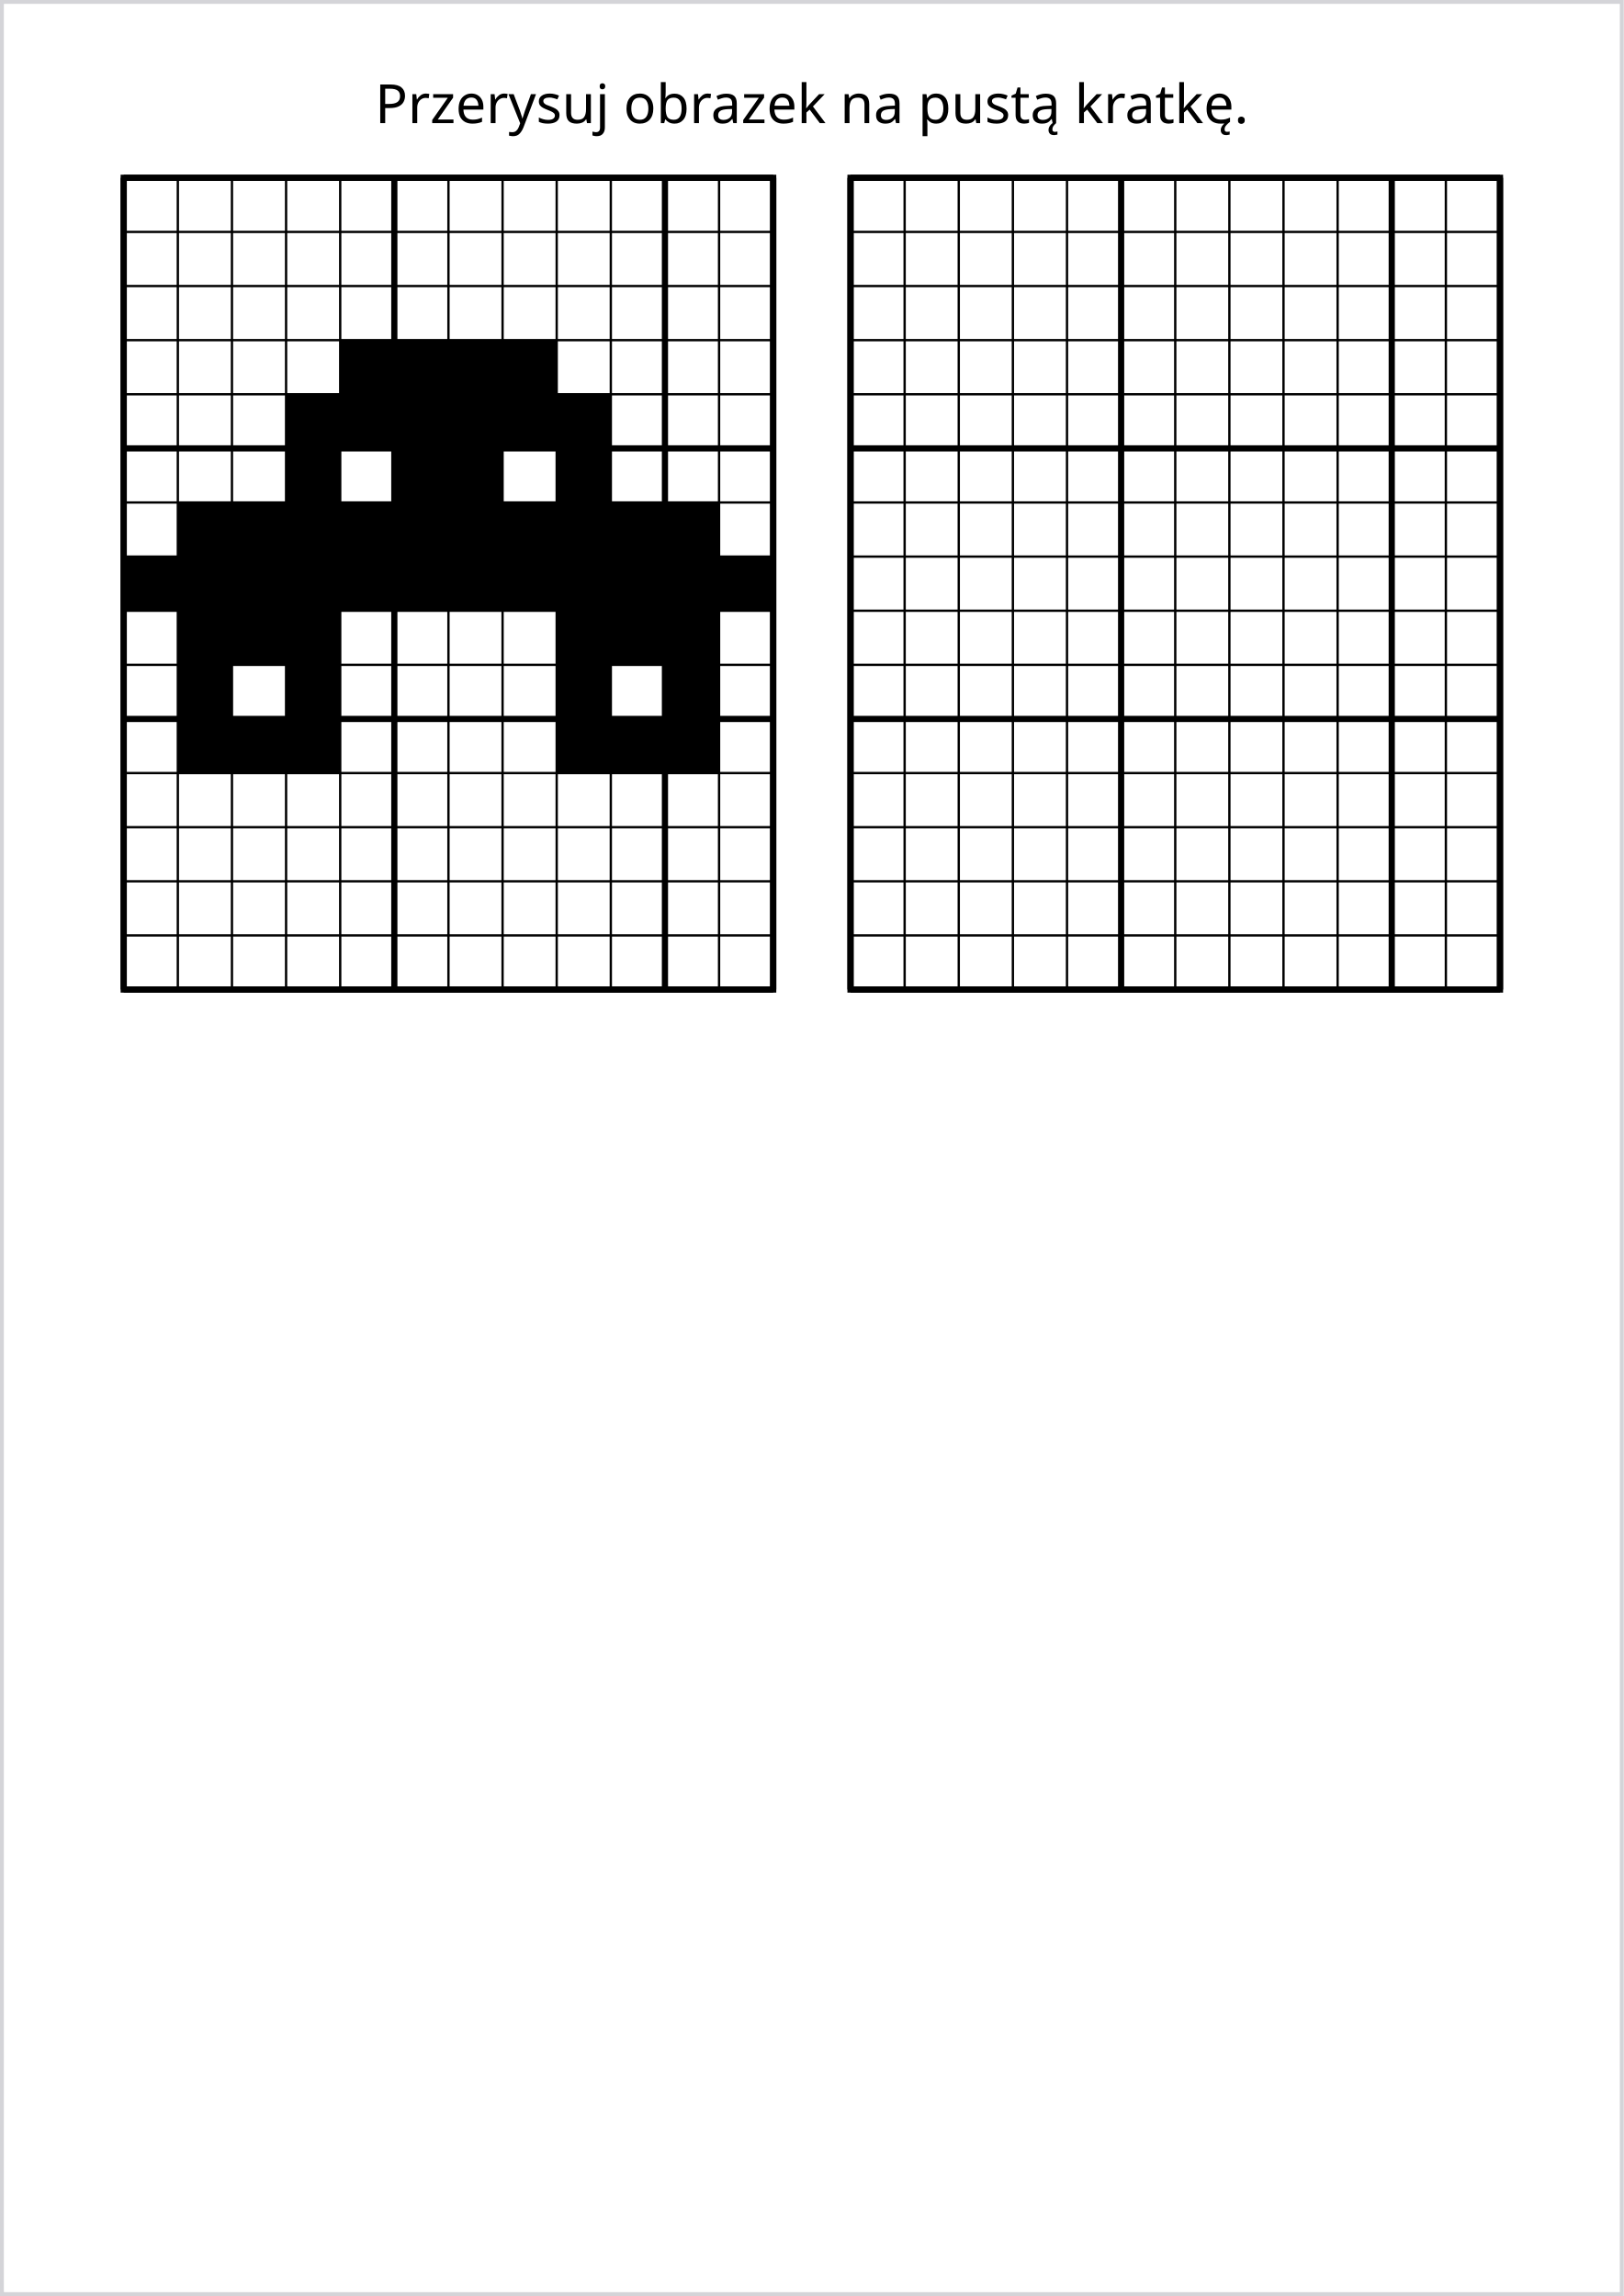
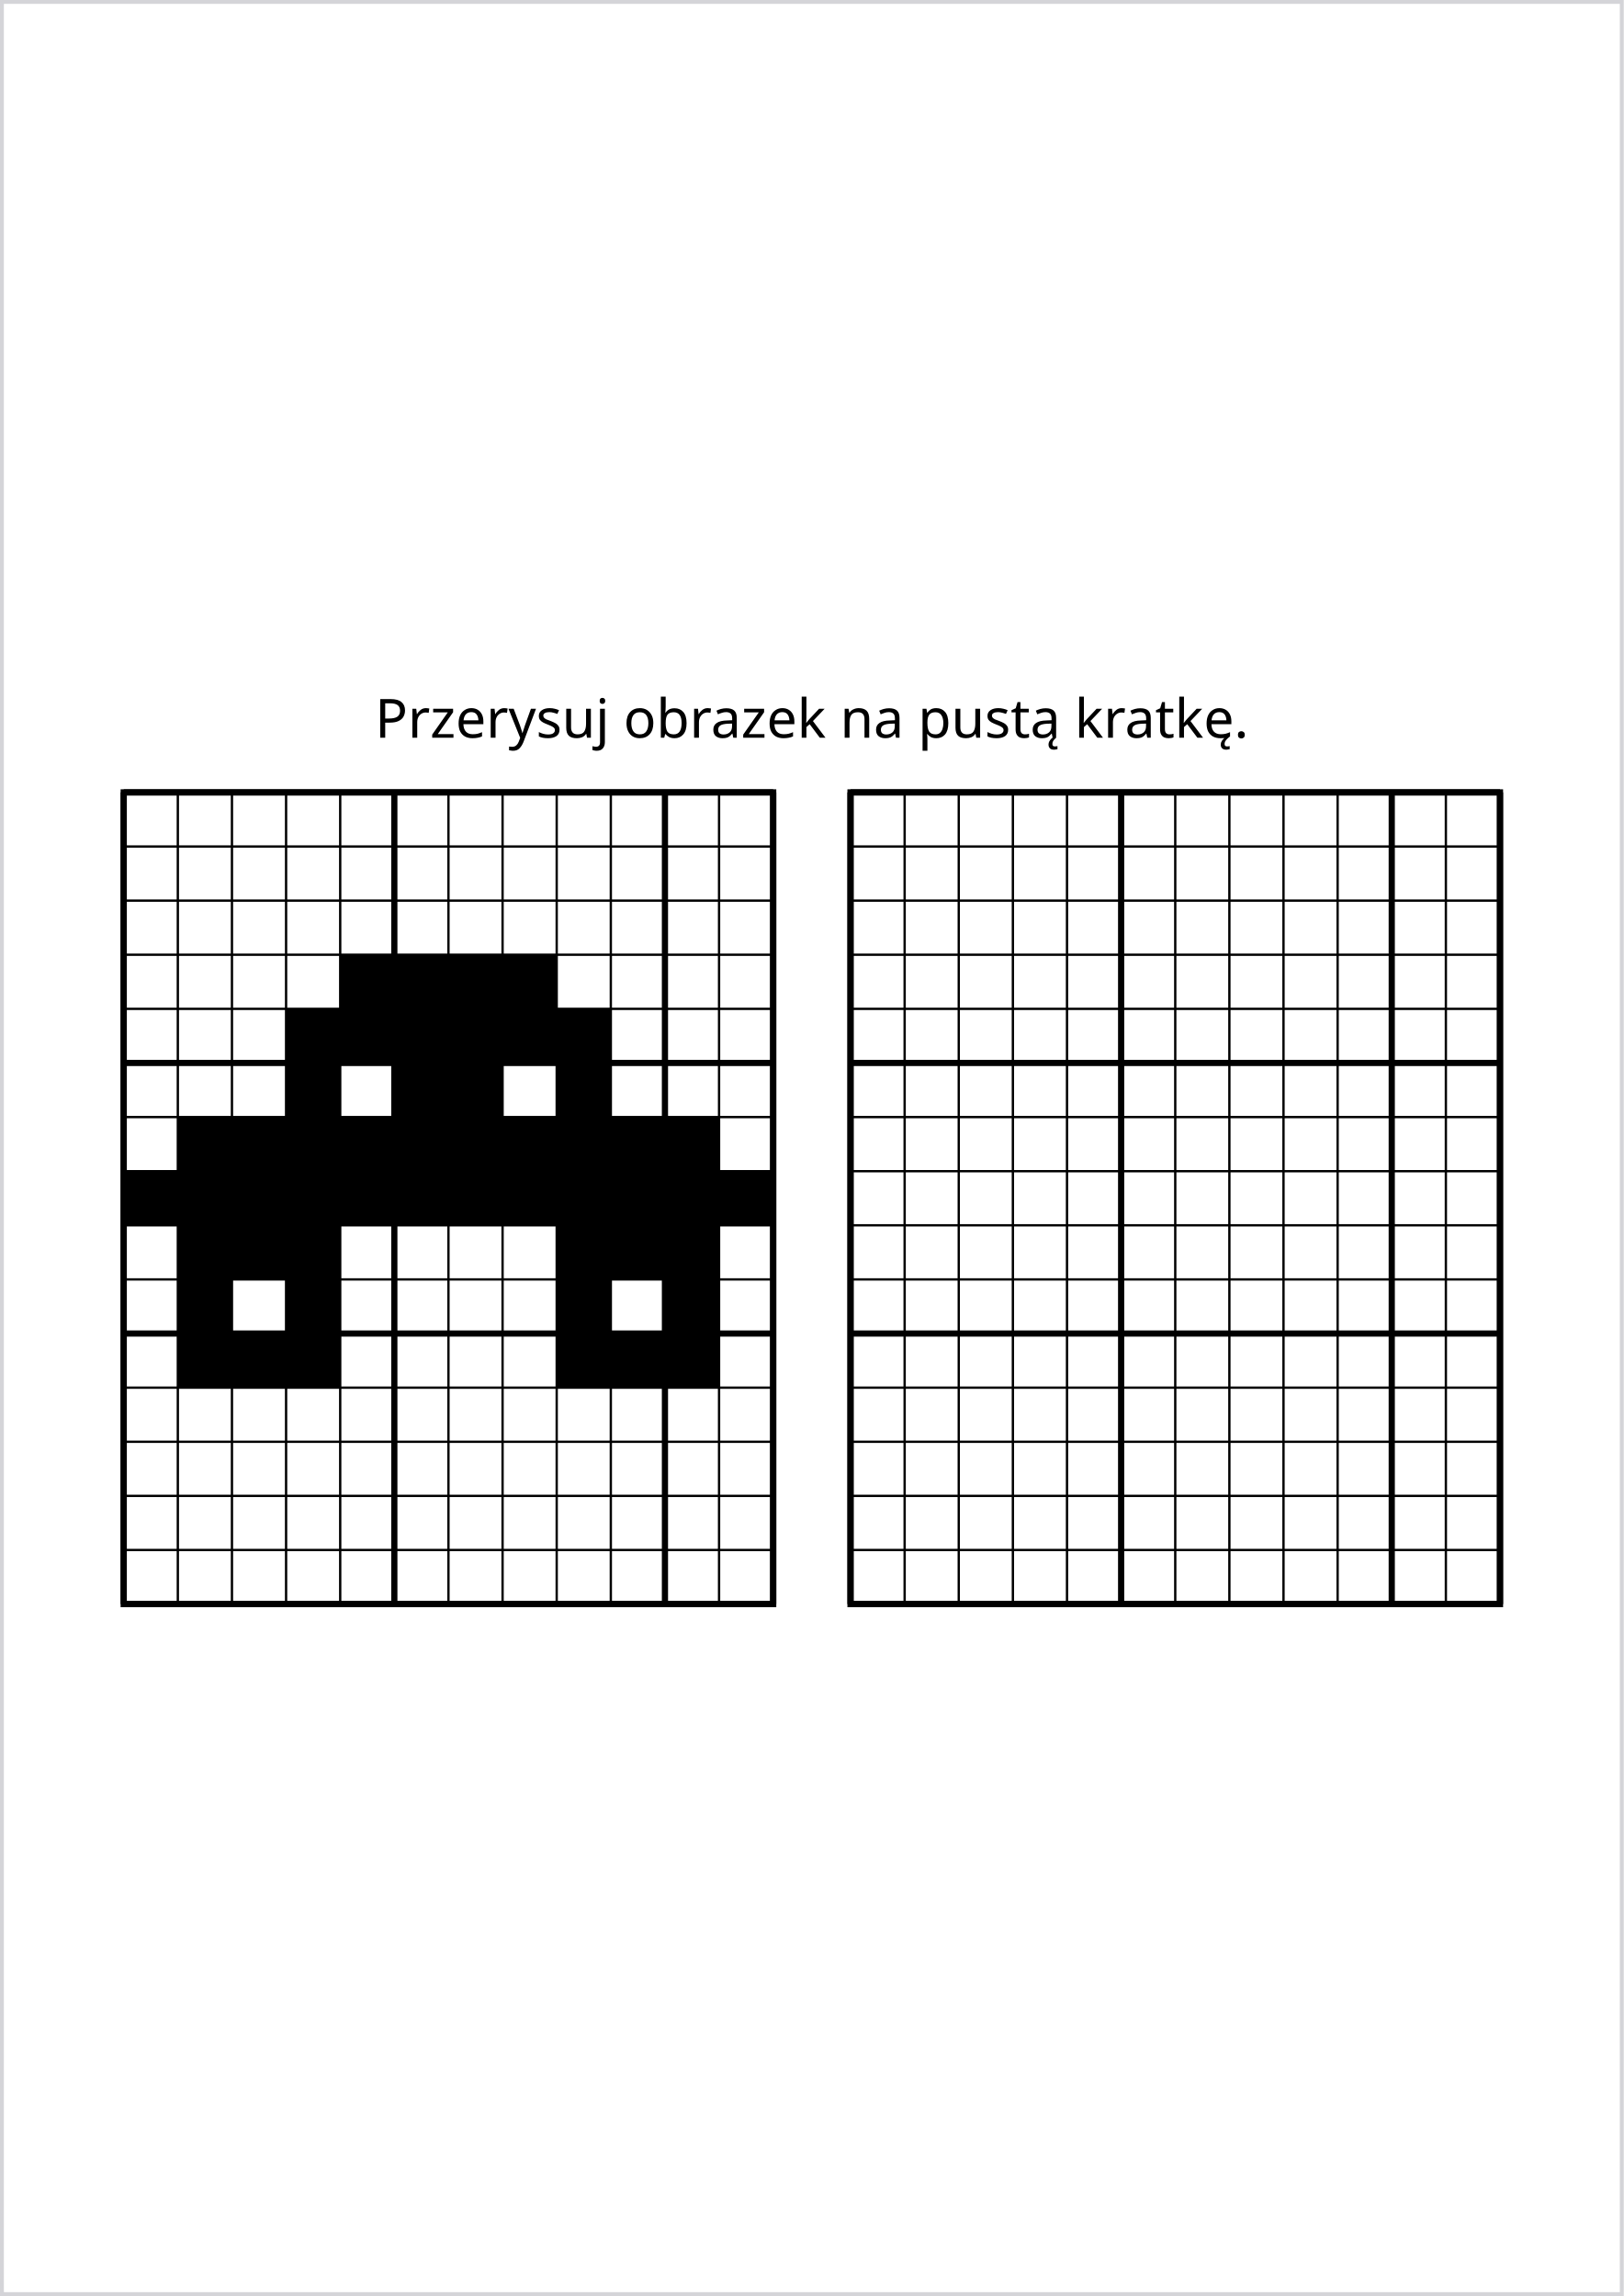
<svg xmlns="http://www.w3.org/2000/svg" viewBox="0 0 210 297" width="210" height="297">
  <rect width="210" height="297" fill="#fff" />
  <rect x="0.25" y="0.25" width="209.5" height="296.5" fill="none" stroke="#d4d4d8" stroke-width="0.5" />
-   <text x="105" y="13.5" fill="#000" font-family="ui-sans-serif, system-ui, sans-serif" font-size="7" text-anchor="middle" dominant-baseline="middle">Przerysuj obrazek na pustą kratkę.</text>
+   <text x="105" y="93" fill="#000" font-family="ui-sans-serif, system-ui, sans-serif" font-size="7" text-anchor="middle" dominant-baseline="middle">Przerysuj obrazek na pustą kratkę.</text>
  <g fill="#000">
-     <rect x="44" y="44" width="7" height="7" />
-     <rect x="51" y="44" width="7" height="7" />
-     <rect x="58" y="44" width="7" height="7" />
-     <rect x="65" y="44" width="7" height="7" />
-     <rect x="37" y="51" width="7" height="7" />
-     <rect x="44" y="51" width="7" height="7" />
-     <rect x="51" y="51" width="7" height="7" />
-     <rect x="58" y="51" width="7" height="7" />
-     <rect x="65" y="51" width="7" height="7" />
-     <rect x="72" y="51" width="7" height="7" />
-     <rect x="37" y="58" width="7" height="7" />
-     <rect x="51" y="58" width="7" height="7" />
-     <rect x="58" y="58" width="7" height="7" />
-     <rect x="72" y="58" width="7" height="7" />
-     <rect x="23" y="65" width="7" height="7" />
-     <rect x="30" y="65" width="7" height="7" />
-     <rect x="37" y="65" width="7" height="7" />
-     <rect x="44" y="65" width="7" height="7" />
-     <rect x="51" y="65" width="7" height="7" />
-     <rect x="58" y="65" width="7" height="7" />
-     <rect x="65" y="65" width="7" height="7" />
-     <rect x="72" y="65" width="7" height="7" />
-     <rect x="79" y="65" width="7" height="7" />
-     <rect x="86" y="65" width="7" height="7" />
-     <rect x="16" y="72" width="7" height="7" />
-     <rect x="23" y="72" width="7" height="7" />
-     <rect x="30" y="72" width="7" height="7" />
-     <rect x="37" y="72" width="7" height="7" />
-     <rect x="44" y="72" width="7" height="7" />
-     <rect x="51" y="72" width="7" height="7" />
-     <rect x="58" y="72" width="7" height="7" />
-     <rect x="65" y="72" width="7" height="7" />
-     <rect x="72" y="72" width="7" height="7" />
-     <rect x="79" y="72" width="7" height="7" />
-     <rect x="86" y="72" width="7" height="7" />
-     <rect x="93" y="72" width="7" height="7" />
-     <rect x="23" y="79" width="7" height="7" />
-     <rect x="30" y="79" width="7" height="7" />
-     <rect x="37" y="79" width="7" height="7" />
-     <rect x="72" y="79" width="7" height="7" />
-     <rect x="79" y="79" width="7" height="7" />
-     <rect x="86" y="79" width="7" height="7" />
-     <rect x="23" y="86" width="7" height="7" />
-     <rect x="37" y="86" width="7" height="7" />
-     <rect x="72" y="86" width="7" height="7" />
-     <rect x="86" y="86" width="7" height="7" />
-     <rect x="23" y="93" width="7" height="7" />
-     <rect x="30" y="93" width="7" height="7" />
-     <rect x="37" y="93" width="7" height="7" />
-     <rect x="72" y="93" width="7" height="7" />
-     <rect x="79" y="93" width="7" height="7" />
-     <rect x="86" y="93" width="7" height="7" />
+     <rect x="44" y="123.5" width="7" height="7" />
+     <rect x="51" y="123.5" width="7" height="7" />
+     <rect x="58" y="123.5" width="7" height="7" />
+     <rect x="65" y="123.5" width="7" height="7" />
+     <rect x="37" y="130.5" width="7" height="7" />
+     <rect x="44" y="130.5" width="7" height="7" />
+     <rect x="51" y="130.5" width="7" height="7" />
+     <rect x="58" y="130.5" width="7" height="7" />
+     <rect x="65" y="130.5" width="7" height="7" />
+     <rect x="72" y="130.5" width="7" height="7" />
+     <rect x="37" y="137.5" width="7" height="7" />
+     <rect x="51" y="137.5" width="7" height="7" />
+     <rect x="58" y="137.5" width="7" height="7" />
+     <rect x="72" y="137.5" width="7" height="7" />
+     <rect x="23" y="144.5" width="7" height="7" />
+     <rect x="30" y="144.5" width="7" height="7" />
+     <rect x="37" y="144.5" width="7" height="7" />
+     <rect x="44" y="144.5" width="7" height="7" />
+     <rect x="51" y="144.5" width="7" height="7" />
+     <rect x="58" y="144.5" width="7" height="7" />
+     <rect x="65" y="144.5" width="7" height="7" />
+     <rect x="72" y="144.5" width="7" height="7" />
+     <rect x="79" y="144.5" width="7" height="7" />
+     <rect x="86" y="144.5" width="7" height="7" />
+     <rect x="16" y="151.5" width="7" height="7" />
+     <rect x="23" y="151.5" width="7" height="7" />
+     <rect x="30" y="151.5" width="7" height="7" />
+     <rect x="37" y="151.5" width="7" height="7" />
+     <rect x="44" y="151.5" width="7" height="7" />
+     <rect x="51" y="151.5" width="7" height="7" />
+     <rect x="58" y="151.5" width="7" height="7" />
+     <rect x="65" y="151.5" width="7" height="7" />
+     <rect x="72" y="151.5" width="7" height="7" />
+     <rect x="79" y="151.5" width="7" height="7" />
+     <rect x="86" y="151.5" width="7" height="7" />
+     <rect x="93" y="151.5" width="7" height="7" />
+     <rect x="23" y="158.5" width="7" height="7" />
+     <rect x="30" y="158.5" width="7" height="7" />
+     <rect x="37" y="158.5" width="7" height="7" />
+     <rect x="72" y="158.5" width="7" height="7" />
+     <rect x="79" y="158.5" width="7" height="7" />
+     <rect x="86" y="158.5" width="7" height="7" />
+     <rect x="23" y="165.5" width="7" height="7" />
+     <rect x="37" y="165.5" width="7" height="7" />
+     <rect x="72" y="165.5" width="7" height="7" />
+     <rect x="86" y="165.5" width="7" height="7" />
+     <rect x="23" y="172.5" width="7" height="7" />
+     <rect x="30" y="172.5" width="7" height="7" />
+     <rect x="37" y="172.5" width="7" height="7" />
+     <rect x="72" y="172.5" width="7" height="7" />
+     <rect x="79" y="172.5" width="7" height="7" />
+     <rect x="86" y="172.5" width="7" height="7" />
  </g>
  <g fill="none" stroke="#000">
-     <line x1="16" y1="23" x2="16" y2="128" stroke-width="0.8" />
-     <line x1="23" y1="23" x2="23" y2="128" stroke-width="0.3" />
-     <line x1="30" y1="23" x2="30" y2="128" stroke-width="0.3" />
-     <line x1="37" y1="23" x2="37" y2="128" stroke-width="0.3" />
-     <line x1="44" y1="23" x2="44" y2="128" stroke-width="0.3" />
-     <line x1="51" y1="23" x2="51" y2="128" stroke-width="0.8" />
-     <line x1="58" y1="23" x2="58" y2="128" stroke-width="0.3" />
-     <line x1="65" y1="23" x2="65" y2="128" stroke-width="0.3" />
-     <line x1="72" y1="23" x2="72" y2="128" stroke-width="0.3" />
-     <line x1="79" y1="23" x2="79" y2="128" stroke-width="0.3" />
-     <line x1="86" y1="23" x2="86" y2="128" stroke-width="0.8" />
-     <line x1="93" y1="23" x2="93" y2="128" stroke-width="0.3" />
-     <line x1="100" y1="23" x2="100" y2="128" stroke-width="0.8" />
-     <line x1="16" y1="23" x2="100" y2="23" stroke-width="0.8" />
-     <line x1="16" y1="30" x2="100" y2="30" stroke-width="0.3" />
-     <line x1="16" y1="37" x2="100" y2="37" stroke-width="0.3" />
-     <line x1="16" y1="44" x2="100" y2="44" stroke-width="0.3" />
-     <line x1="16" y1="51" x2="100" y2="51" stroke-width="0.3" />
-     <line x1="16" y1="58" x2="100" y2="58" stroke-width="0.8" />
-     <line x1="16" y1="65" x2="100" y2="65" stroke-width="0.3" />
-     <line x1="16" y1="72" x2="100" y2="72" stroke-width="0.3" />
-     <line x1="16" y1="79" x2="100" y2="79" stroke-width="0.3" />
-     <line x1="16" y1="86" x2="100" y2="86" stroke-width="0.3" />
-     <line x1="16" y1="93" x2="100" y2="93" stroke-width="0.8" />
-     <line x1="16" y1="100" x2="100" y2="100" stroke-width="0.3" />
-     <line x1="16" y1="107" x2="100" y2="107" stroke-width="0.3" />
-     <line x1="16" y1="114" x2="100" y2="114" stroke-width="0.3" />
-     <line x1="16" y1="121" x2="100" y2="121" stroke-width="0.3" />
-     <line x1="16" y1="128" x2="100" y2="128" stroke-width="0.8" />
+     <line x1="16" y1="102.5" x2="16" y2="207.5" stroke-width="0.8" />
+     <line x1="23" y1="102.5" x2="23" y2="207.5" stroke-width="0.3" />
+     <line x1="30" y1="102.5" x2="30" y2="207.5" stroke-width="0.3" />
+     <line x1="37" y1="102.5" x2="37" y2="207.5" stroke-width="0.3" />
+     <line x1="44" y1="102.5" x2="44" y2="207.5" stroke-width="0.3" />
+     <line x1="51" y1="102.5" x2="51" y2="207.5" stroke-width="0.8" />
+     <line x1="58" y1="102.5" x2="58" y2="207.5" stroke-width="0.3" />
+     <line x1="65" y1="102.5" x2="65" y2="207.5" stroke-width="0.3" />
+     <line x1="72" y1="102.5" x2="72" y2="207.5" stroke-width="0.3" />
+     <line x1="79" y1="102.5" x2="79" y2="207.5" stroke-width="0.3" />
+     <line x1="86" y1="102.5" x2="86" y2="207.5" stroke-width="0.8" />
+     <line x1="93" y1="102.5" x2="93" y2="207.5" stroke-width="0.3" />
+     <line x1="100" y1="102.5" x2="100" y2="207.5" stroke-width="0.8" />
+     <line x1="16" y1="102.5" x2="100" y2="102.5" stroke-width="0.8" />
+     <line x1="16" y1="109.5" x2="100" y2="109.5" stroke-width="0.3" />
+     <line x1="16" y1="116.5" x2="100" y2="116.5" stroke-width="0.3" />
+     <line x1="16" y1="123.5" x2="100" y2="123.5" stroke-width="0.3" />
+     <line x1="16" y1="130.5" x2="100" y2="130.5" stroke-width="0.3" />
+     <line x1="16" y1="137.5" x2="100" y2="137.5" stroke-width="0.8" />
+     <line x1="16" y1="144.5" x2="100" y2="144.5" stroke-width="0.3" />
+     <line x1="16" y1="151.5" x2="100" y2="151.5" stroke-width="0.3" />
+     <line x1="16" y1="158.5" x2="100" y2="158.5" stroke-width="0.3" />
+     <line x1="16" y1="165.5" x2="100" y2="165.5" stroke-width="0.3" />
+     <line x1="16" y1="172.5" x2="100" y2="172.5" stroke-width="0.8" />
+     <line x1="16" y1="179.5" x2="100" y2="179.5" stroke-width="0.3" />
+     <line x1="16" y1="186.5" x2="100" y2="186.5" stroke-width="0.3" />
+     <line x1="16" y1="193.5" x2="100" y2="193.5" stroke-width="0.3" />
+     <line x1="16" y1="200.5" x2="100" y2="200.5" stroke-width="0.3" />
+     <line x1="16" y1="207.5" x2="100" y2="207.5" stroke-width="0.8" />
  </g>
-   <rect x="16" y="23" width="84" height="105" fill="none" stroke="#000" stroke-width="0.8" stroke-linejoin="miter" />
+   <rect x="16" y="102.5" width="84" height="105" fill="none" stroke="#000" stroke-width="0.8" stroke-linejoin="miter" />
  <g fill="none" stroke="#000">
-     <line x1="110" y1="23" x2="110" y2="128" stroke-width="0.8" />
-     <line x1="117" y1="23" x2="117" y2="128" stroke-width="0.3" />
-     <line x1="124" y1="23" x2="124" y2="128" stroke-width="0.3" />
-     <line x1="131" y1="23" x2="131" y2="128" stroke-width="0.3" />
-     <line x1="138" y1="23" x2="138" y2="128" stroke-width="0.3" />
-     <line x1="145" y1="23" x2="145" y2="128" stroke-width="0.8" />
-     <line x1="152" y1="23" x2="152" y2="128" stroke-width="0.3" />
-     <line x1="159" y1="23" x2="159" y2="128" stroke-width="0.3" />
-     <line x1="166" y1="23" x2="166" y2="128" stroke-width="0.3" />
-     <line x1="173" y1="23" x2="173" y2="128" stroke-width="0.3" />
-     <line x1="180" y1="23" x2="180" y2="128" stroke-width="0.8" />
-     <line x1="187" y1="23" x2="187" y2="128" stroke-width="0.3" />
-     <line x1="194" y1="23" x2="194" y2="128" stroke-width="0.8" />
-     <line x1="110" y1="23" x2="194" y2="23" stroke-width="0.8" />
-     <line x1="110" y1="30" x2="194" y2="30" stroke-width="0.3" />
-     <line x1="110" y1="37" x2="194" y2="37" stroke-width="0.3" />
-     <line x1="110" y1="44" x2="194" y2="44" stroke-width="0.3" />
-     <line x1="110" y1="51" x2="194" y2="51" stroke-width="0.3" />
-     <line x1="110" y1="58" x2="194" y2="58" stroke-width="0.8" />
-     <line x1="110" y1="65" x2="194" y2="65" stroke-width="0.3" />
-     <line x1="110" y1="72" x2="194" y2="72" stroke-width="0.3" />
-     <line x1="110" y1="79" x2="194" y2="79" stroke-width="0.3" />
-     <line x1="110" y1="86" x2="194" y2="86" stroke-width="0.3" />
-     <line x1="110" y1="93" x2="194" y2="93" stroke-width="0.8" />
-     <line x1="110" y1="100" x2="194" y2="100" stroke-width="0.3" />
-     <line x1="110" y1="107" x2="194" y2="107" stroke-width="0.3" />
-     <line x1="110" y1="114" x2="194" y2="114" stroke-width="0.3" />
-     <line x1="110" y1="121" x2="194" y2="121" stroke-width="0.3" />
-     <line x1="110" y1="128" x2="194" y2="128" stroke-width="0.8" />
+     <line x1="110" y1="102.5" x2="110" y2="207.5" stroke-width="0.8" />
+     <line x1="117" y1="102.5" x2="117" y2="207.5" stroke-width="0.3" />
+     <line x1="124" y1="102.5" x2="124" y2="207.5" stroke-width="0.3" />
+     <line x1="131" y1="102.5" x2="131" y2="207.5" stroke-width="0.3" />
+     <line x1="138" y1="102.5" x2="138" y2="207.5" stroke-width="0.3" />
+     <line x1="145" y1="102.5" x2="145" y2="207.5" stroke-width="0.8" />
+     <line x1="152" y1="102.5" x2="152" y2="207.5" stroke-width="0.3" />
+     <line x1="159" y1="102.5" x2="159" y2="207.5" stroke-width="0.3" />
+     <line x1="166" y1="102.5" x2="166" y2="207.5" stroke-width="0.3" />
+     <line x1="173" y1="102.5" x2="173" y2="207.5" stroke-width="0.3" />
+     <line x1="180" y1="102.5" x2="180" y2="207.5" stroke-width="0.8" />
+     <line x1="187" y1="102.5" x2="187" y2="207.5" stroke-width="0.3" />
+     <line x1="194" y1="102.5" x2="194" y2="207.5" stroke-width="0.8" />
+     <line x1="110" y1="102.5" x2="194" y2="102.5" stroke-width="0.8" />
+     <line x1="110" y1="109.5" x2="194" y2="109.5" stroke-width="0.3" />
+     <line x1="110" y1="116.5" x2="194" y2="116.5" stroke-width="0.3" />
+     <line x1="110" y1="123.5" x2="194" y2="123.5" stroke-width="0.3" />
+     <line x1="110" y1="130.5" x2="194" y2="130.5" stroke-width="0.3" />
+     <line x1="110" y1="137.5" x2="194" y2="137.5" stroke-width="0.8" />
+     <line x1="110" y1="144.5" x2="194" y2="144.5" stroke-width="0.3" />
+     <line x1="110" y1="151.5" x2="194" y2="151.5" stroke-width="0.3" />
+     <line x1="110" y1="158.5" x2="194" y2="158.5" stroke-width="0.3" />
+     <line x1="110" y1="165.5" x2="194" y2="165.5" stroke-width="0.3" />
+     <line x1="110" y1="172.5" x2="194" y2="172.5" stroke-width="0.8" />
+     <line x1="110" y1="179.5" x2="194" y2="179.5" stroke-width="0.3" />
+     <line x1="110" y1="186.5" x2="194" y2="186.5" stroke-width="0.3" />
+     <line x1="110" y1="193.5" x2="194" y2="193.5" stroke-width="0.3" />
+     <line x1="110" y1="200.5" x2="194" y2="200.5" stroke-width="0.3" />
+     <line x1="110" y1="207.5" x2="194" y2="207.5" stroke-width="0.8" />
  </g>
-   <rect x="110" y="23" width="84" height="105" fill="none" stroke="#000" stroke-width="0.8" stroke-linejoin="miter" />
+   <rect x="110" y="102.5" width="84" height="105" fill="none" stroke="#000" stroke-width="0.8" stroke-linejoin="miter" />
</svg>
